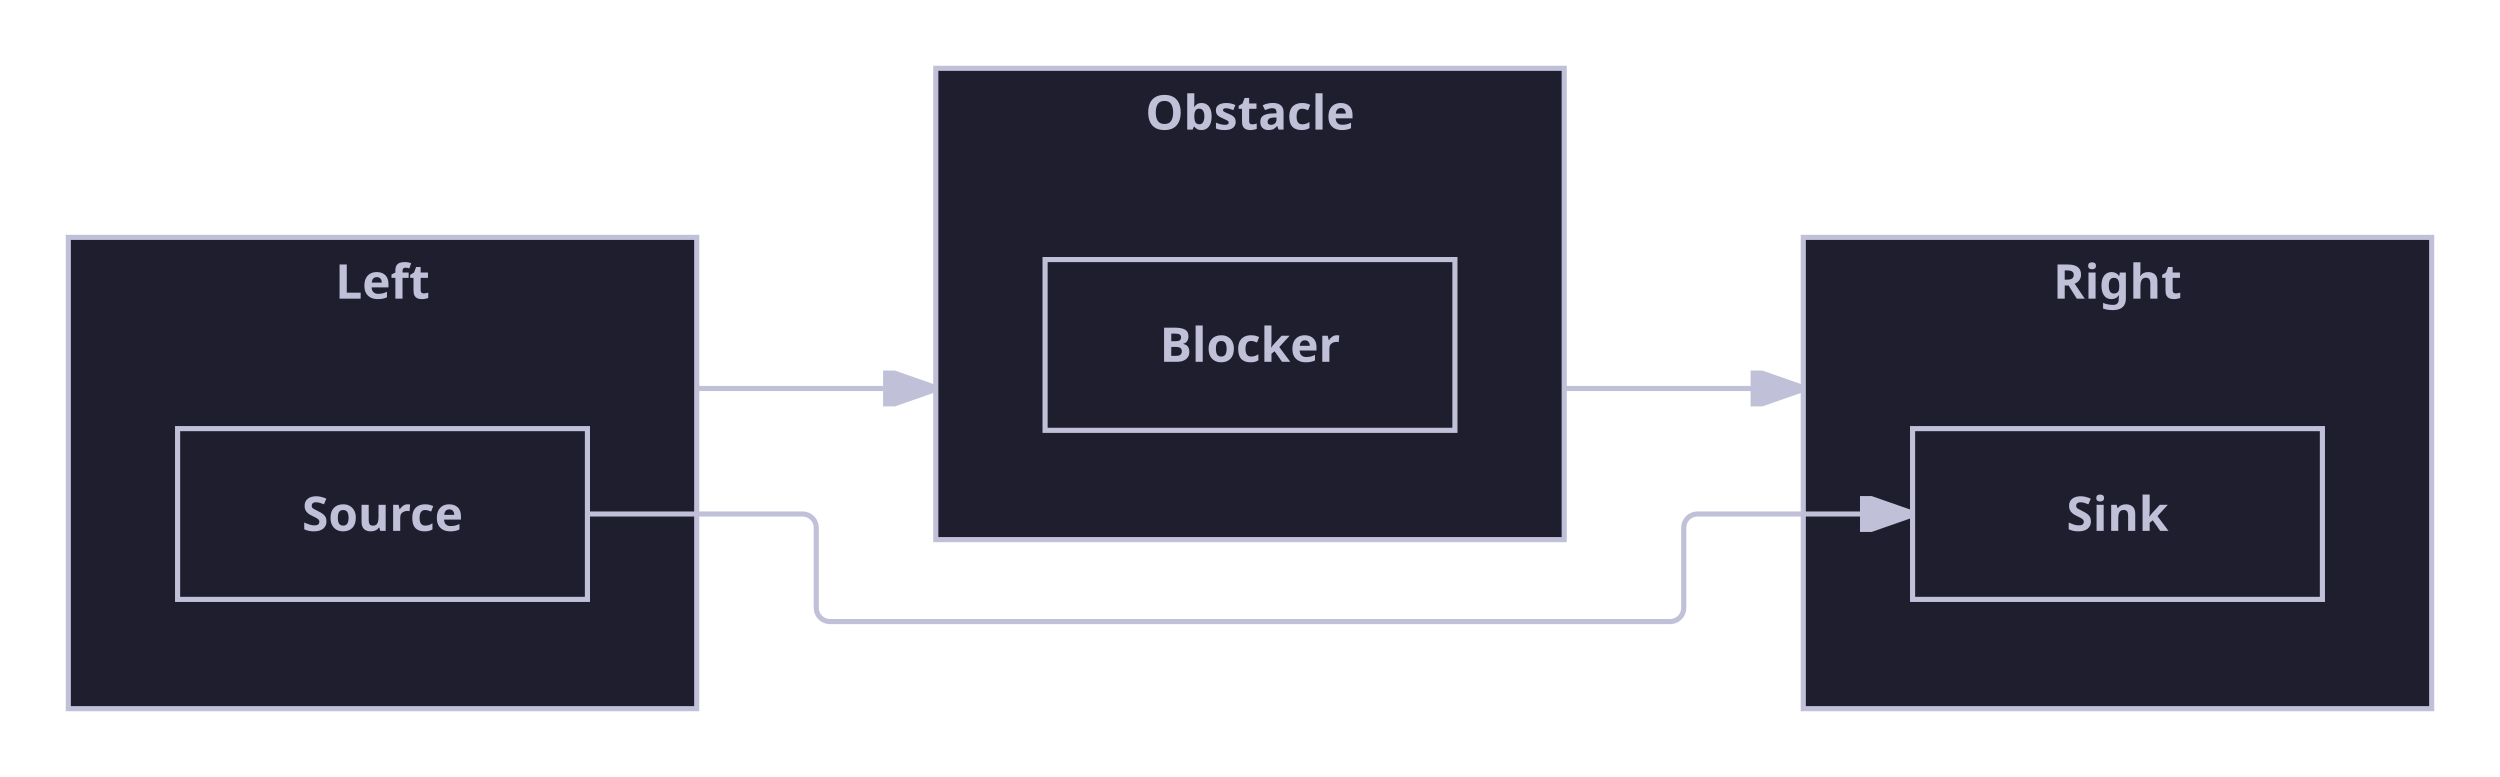
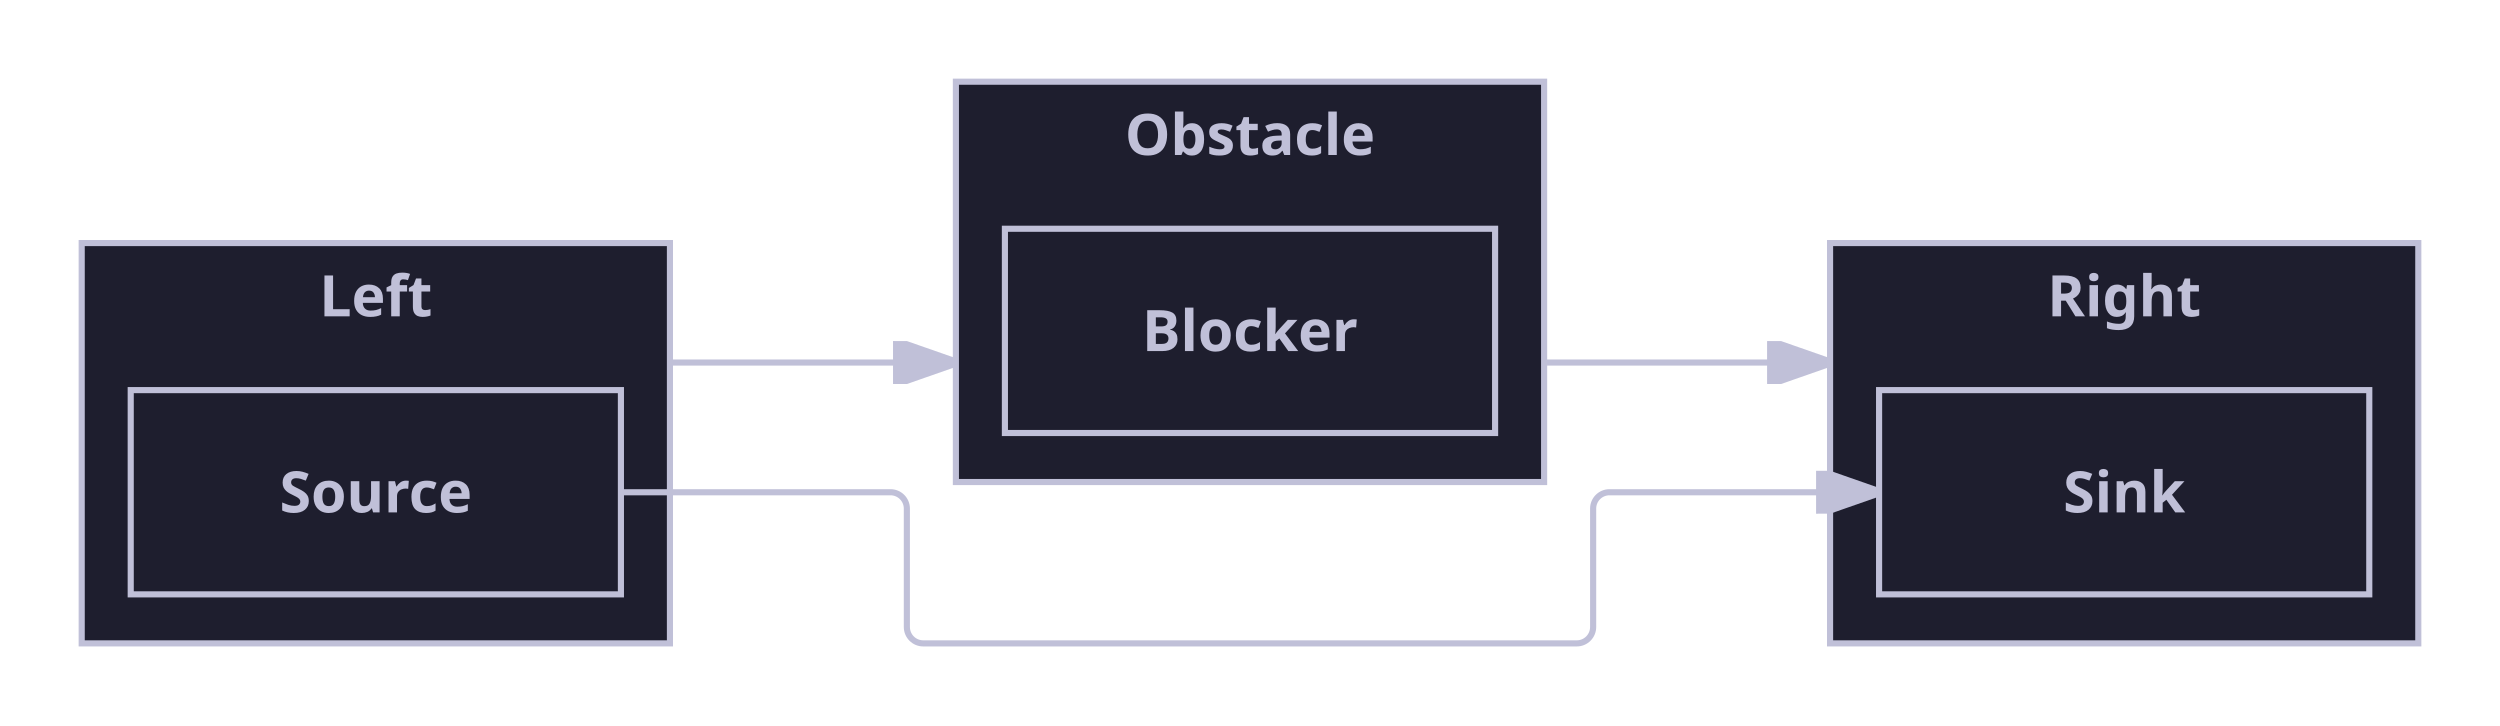
- <svg xmlns="http://www.w3.org/2000/svg" width="732.00" height="227.50" viewBox="0 0 732.00 227.50">
+ <svg xmlns="http://www.w3.org/2000/svg" width="612.00" height="177.50" viewBox="0 0 612.00 177.50">
  <defs>
    <marker id="line-end-open-chevron" markerWidth="10.248" markerHeight="7" refX="10.248" refY="3.5" orient="auto">
      <polyline points="0 0, 10 3.5, 0 7" fill="none" stroke="#C0C0D8" stroke-width="1.50" stroke-linejoin="bevel" />
    </marker>
    <marker id="line-end-hollow-triangle" markerWidth="10.248" markerHeight="7" refX="10.248" refY="3.5" orient="auto">
      <polygon points="0 0, 10 3.5, 0 7" fill="#1E1E2E" stroke="#C0C0D8" stroke-width="1.50" stroke-linejoin="bevel" />
    </marker>
    <marker id="line-end-filled-arrow" markerWidth="10.248" markerHeight="7" refX="10.248" refY="3.5" orient="auto">
      <polygon points="0 0, 10 3.5, 0 7" fill="#C0C0D8" stroke="#C0C0D8" stroke-width="1.50" stroke-linejoin="bevel" />
    </marker>
    <marker id="line-end-hollow-triangle-crossbar" markerWidth="14.748" markerHeight="7" refX="14.748" refY="3.5" orient="auto">
      <polygon points="4.5 0, 14.5 3.5, 4.5 7" fill="#1E1E2E" stroke="#C0C0D8" stroke-width="1.50" stroke-linejoin="bevel" />
      <line x1="1" y1="0" x2="1" y2="7" stroke="#C0C0D8" stroke-width="1.50" />
    </marker>
    <marker id="line-end-hollow-diamond" markerWidth="14" markerHeight="8" refX="13.416" refY="4" orient="auto">
      <polygon points="1 4, 7 0, 13 4, 7 8" fill="#1E1E2E" stroke="#C0C0D8" stroke-width="1.50" stroke-linejoin="bevel" />
    </marker>
    <marker id="line-end-filled-diamond" markerWidth="14" markerHeight="8" refX="13.416" refY="4" orient="auto">
      <polygon points="1 4, 7 0, 13 4, 7 8" fill="#C0C0D8" stroke="#C0C0D8" stroke-width="1.50" stroke-linejoin="bevel" />
    </marker>
    <marker id="line-end-circle" markerWidth="10" markerHeight="10" refX="9.75" refY="5" orient="auto">
      <circle cx="5" cy="5" r="4" fill="#1E1E2E" stroke="#C0C0D8" stroke-width="1.50" />
    </marker>
    <marker id="line-end-bar" markerWidth="4" markerHeight="12" refX="2.75" refY="6" orient="auto">
      <line x1="2" y1="0" x2="2" y2="12" stroke="#C0C0D8" stroke-width="1.50" />
    </marker>
    <filter id="label-bg" x="-0.05" y="-0.05" width="1.1" height="1.1">
      <feFlood flood-color="#1E1E2E" />
      <feComposite in="SourceGraphic" operator="over" />
    </filter>
  </defs>
-   <rect x="20.00" y="69.50" width="184.00" height="138.00" fill="#1E1E2E" stroke="#C0C0D8" stroke-width="1.50" />
-   <text x="112.00" y="82.50" font-family="Noto Sans, sans-serif" font-size="14.00" font-weight="bold" fill="#C0C0D8" text-anchor="middle" dominant-baseline="middle">Left</text>
-   <rect x="52.00" y="125.50" width="120.00" height="50.00" fill="#1E1E2E" stroke="#C0C0D8" stroke-width="1.50" />
-   <text x="112.00" y="150.50" font-family="Noto Sans, sans-serif" font-size="14.00" font-weight="bold" fill="#C0C0D8" text-anchor="middle" dominant-baseline="middle">Source</text>
-   <rect x="274.00" y="20.00" width="184.00" height="138.00" fill="#1E1E2E" stroke="#C0C0D8" stroke-width="1.50" />
-   <text x="366.00" y="33.00" font-family="Noto Sans, sans-serif" font-size="14.00" font-weight="bold" fill="#C0C0D8" text-anchor="middle" dominant-baseline="middle">Obstacle</text>
-   <rect x="306.00" y="76.00" width="120.00" height="50.00" fill="#1E1E2E" stroke="#C0C0D8" stroke-width="1.50" />
-   <text x="366.00" y="101.00" font-family="Noto Sans, sans-serif" font-size="14.00" font-weight="bold" fill="#C0C0D8" text-anchor="middle" dominant-baseline="middle">Blocker</text>
-   <rect x="528.00" y="69.50" width="184.00" height="138.00" fill="#1E1E2E" stroke="#C0C0D8" stroke-width="1.50" />
-   <text x="620.00" y="82.50" font-family="Noto Sans, sans-serif" font-size="14.00" font-weight="bold" fill="#C0C0D8" text-anchor="middle" dominant-baseline="middle">Right</text>
-   <rect x="560.00" y="125.50" width="120.00" height="50.00" fill="#1E1E2E" stroke="#C0C0D8" stroke-width="1.50" />
-   <text x="620.00" y="150.50" font-family="Noto Sans, sans-serif" font-size="14.00" font-weight="bold" fill="#C0C0D8" text-anchor="middle" dominant-baseline="middle">Sink</text>
-   <path d="M 172.00 150.50 L 235.00 150.50 A 4.00 4.00 0 0 1 239.00 154.50 L 239.00 178.00 A 4.00 4.00 0 0 0 243.00 182.00 L 489.00 182.00 A 4.00 4.00 0 0 0 493.00 178.00 L 493.00 154.50 A 4.00 4.00 0 0 1 497.00 150.50 L 560.00 150.50" fill="none" stroke="#C0C0D8" stroke-width="1.50" marker-end="url(#line-end-filled-arrow)" />
-   <path d="M 204.00 113.75 L 274.00 113.75" fill="none" stroke="#C0C0D8" stroke-width="1.50" marker-end="url(#line-end-filled-arrow)" />
-   <path d="M 458.00 113.75 L 528.00 113.75" fill="none" stroke="#C0C0D8" stroke-width="1.50" marker-end="url(#line-end-filled-arrow)" />
+   <rect x="20.00" y="59.50" width="144.00" height="98.00" fill="#1E1E2E" stroke="#C0C0D8" stroke-width="1.50" />
+   <text x="92.00" y="72.50" font-family="Noto Sans, sans-serif" font-size="14.00" font-weight="bold" fill="#C0C0D8" text-anchor="middle" dominant-baseline="middle">Left</text>
+   <rect x="32.00" y="95.50" width="120.00" height="50.00" fill="#1E1E2E" stroke="#C0C0D8" stroke-width="1.50" />
+   <text x="92.00" y="120.50" font-family="Noto Sans, sans-serif" font-size="14.00" font-weight="bold" fill="#C0C0D8" text-anchor="middle" dominant-baseline="middle">Source</text>
+   <rect x="234.00" y="20.00" width="144.00" height="98.00" fill="#1E1E2E" stroke="#C0C0D8" stroke-width="1.50" />
+   <text x="306.00" y="33.00" font-family="Noto Sans, sans-serif" font-size="14.00" font-weight="bold" fill="#C0C0D8" text-anchor="middle" dominant-baseline="middle">Obstacle</text>
+   <rect x="246.00" y="56.00" width="120.00" height="50.00" fill="#1E1E2E" stroke="#C0C0D8" stroke-width="1.50" />
+   <text x="306.00" y="81.00" font-family="Noto Sans, sans-serif" font-size="14.00" font-weight="bold" fill="#C0C0D8" text-anchor="middle" dominant-baseline="middle">Blocker</text>
+   <rect x="448.00" y="59.50" width="144.00" height="98.00" fill="#1E1E2E" stroke="#C0C0D8" stroke-width="1.50" />
+   <text x="520.00" y="72.50" font-family="Noto Sans, sans-serif" font-size="14.00" font-weight="bold" fill="#C0C0D8" text-anchor="middle" dominant-baseline="middle">Right</text>
+   <rect x="460.00" y="95.50" width="120.00" height="50.00" fill="#1E1E2E" stroke="#C0C0D8" stroke-width="1.50" />
+   <text x="520.00" y="120.50" font-family="Noto Sans, sans-serif" font-size="14.00" font-weight="bold" fill="#C0C0D8" text-anchor="middle" dominant-baseline="middle">Sink</text>
+   <path d="M 152.00 120.50 L 218.00 120.50 A 4.00 4.00 0 0 1 222.00 124.50 L 222.00 153.50 A 4.00 4.00 0 0 0 226.00 157.50 L 386.00 157.50 A 4.00 4.00 0 0 0 390.00 153.50 L 390.00 124.50 A 4.00 4.00 0 0 1 394.00 120.50 L 460.00 120.50" fill="none" stroke="#C0C0D8" stroke-width="1.50" marker-end="url(#line-end-filled-arrow)" />
+   <path d="M 164.00 88.75 L 234.00 88.75" fill="none" stroke="#C0C0D8" stroke-width="1.50" marker-end="url(#line-end-filled-arrow)" />
+   <path d="M 378.00 88.75 L 448.00 88.75" fill="none" stroke="#C0C0D8" stroke-width="1.50" marker-end="url(#line-end-filled-arrow)" />
</svg>
